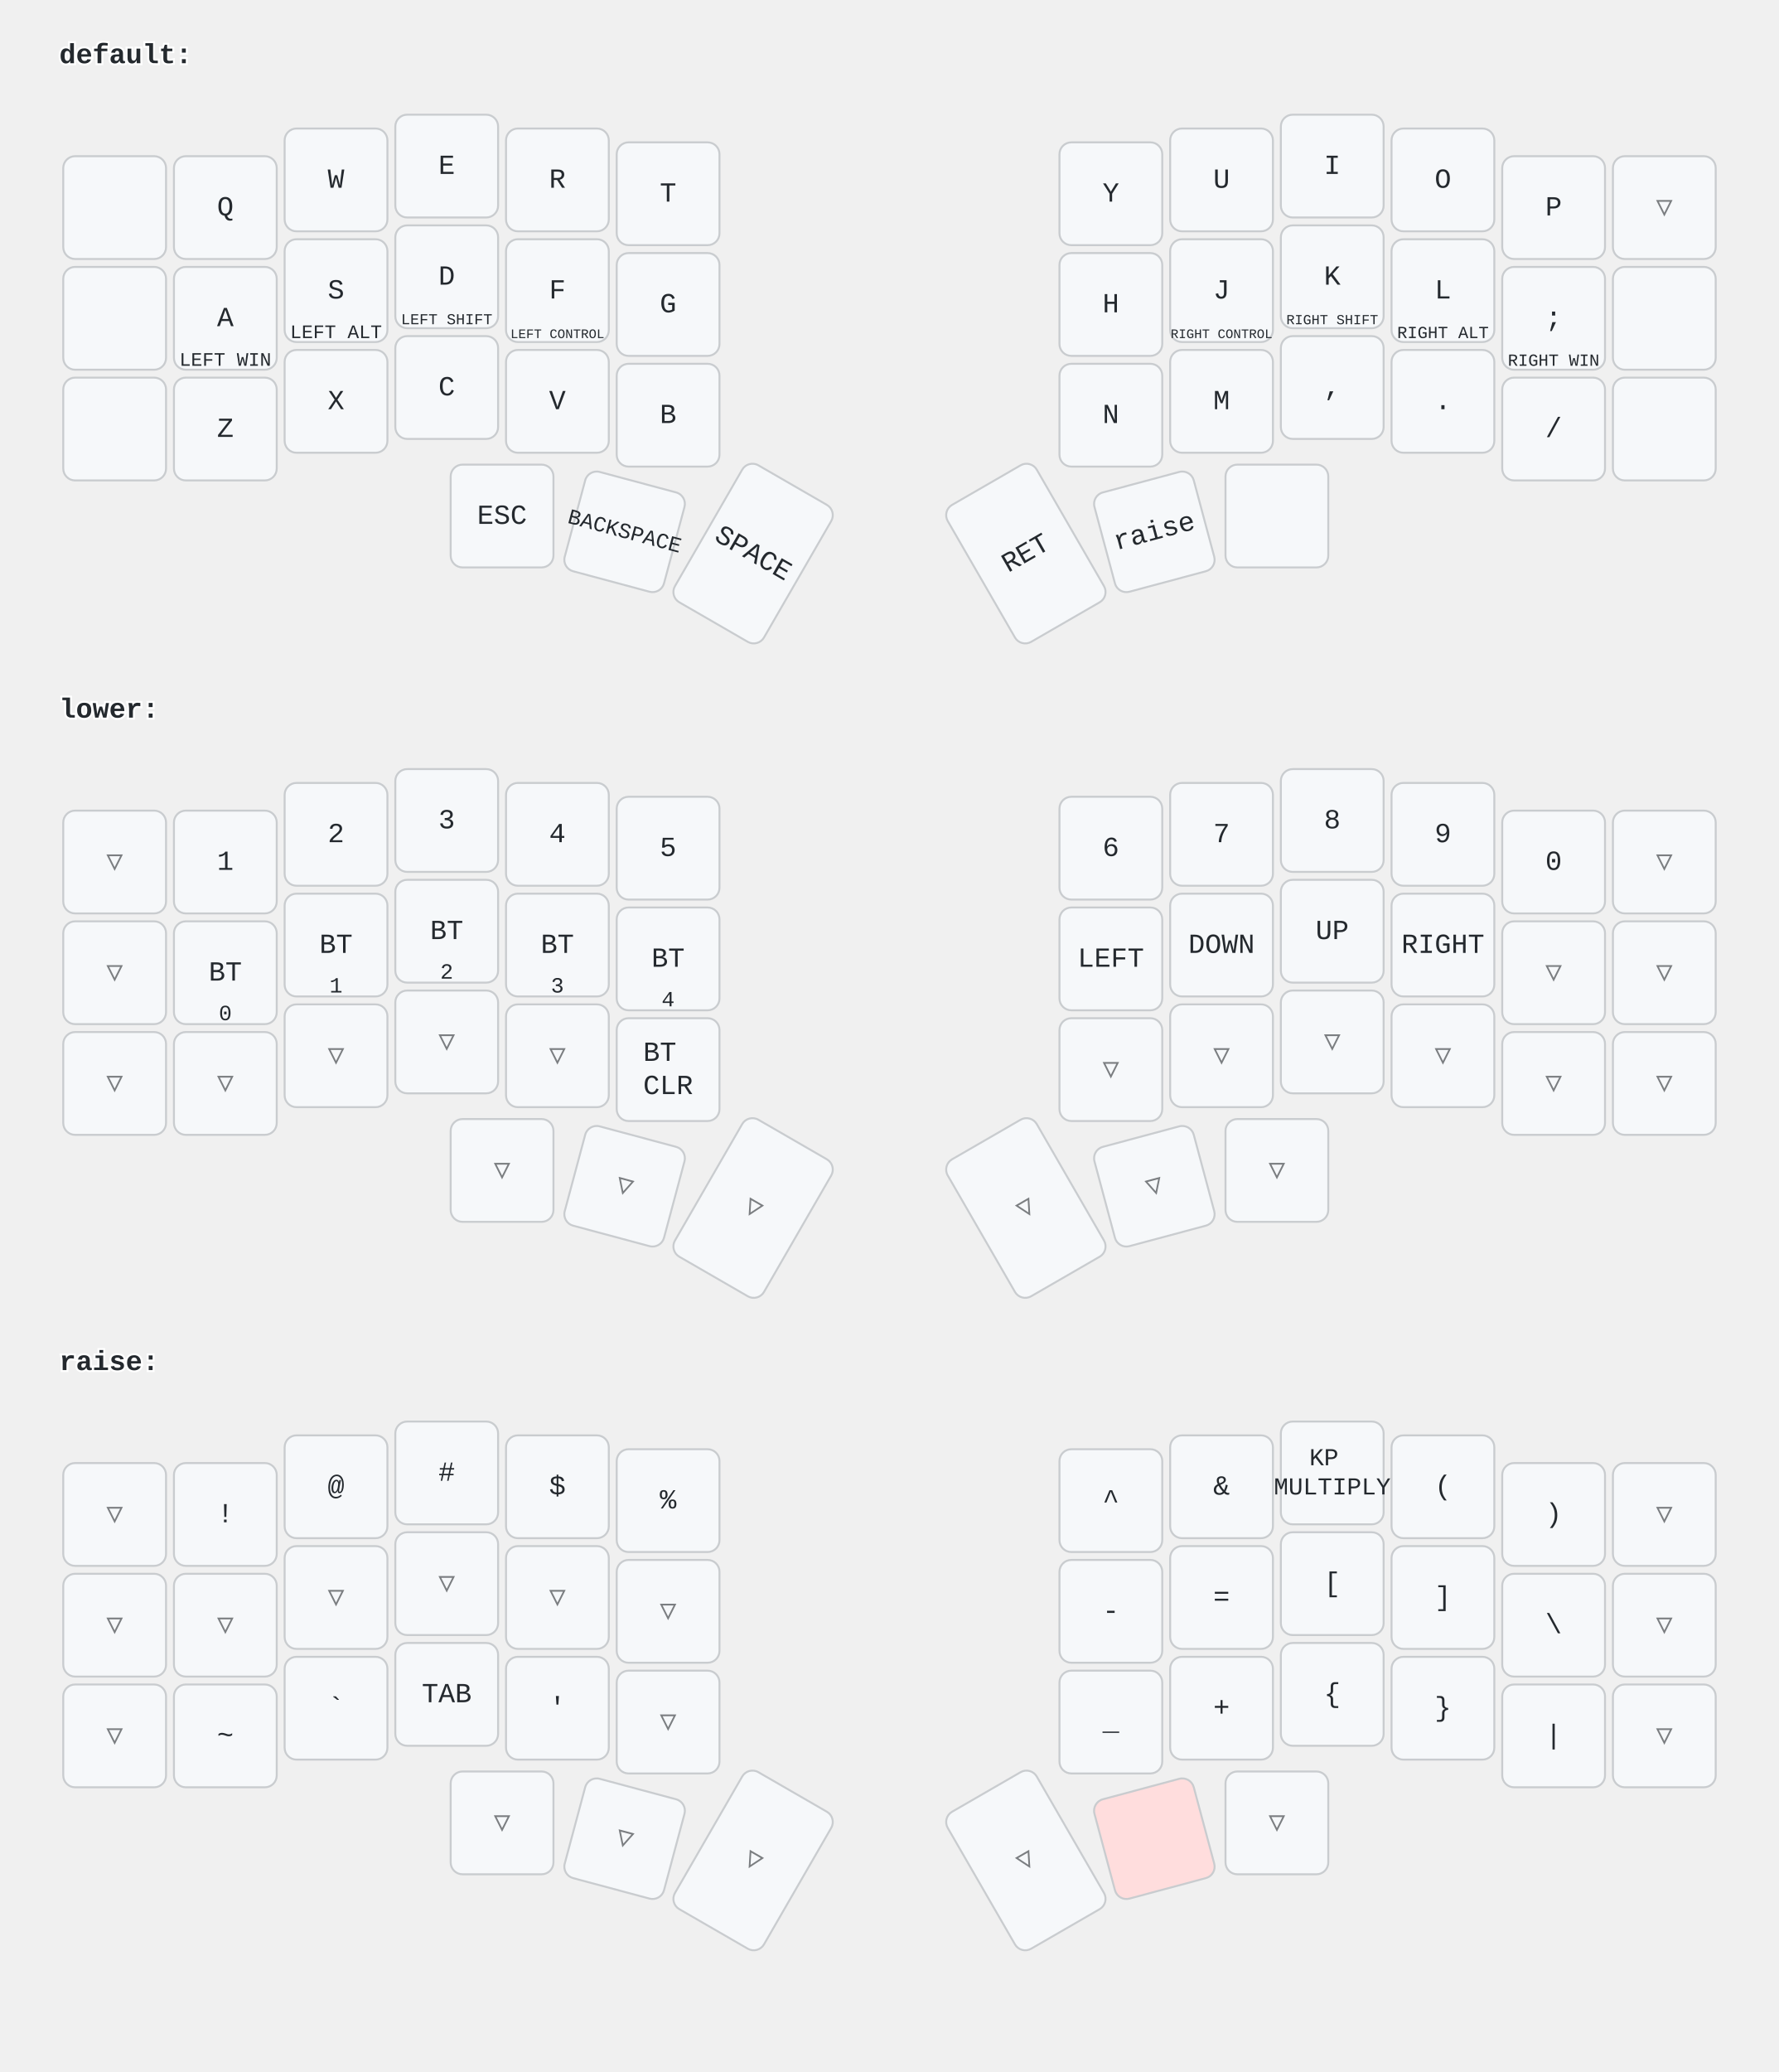
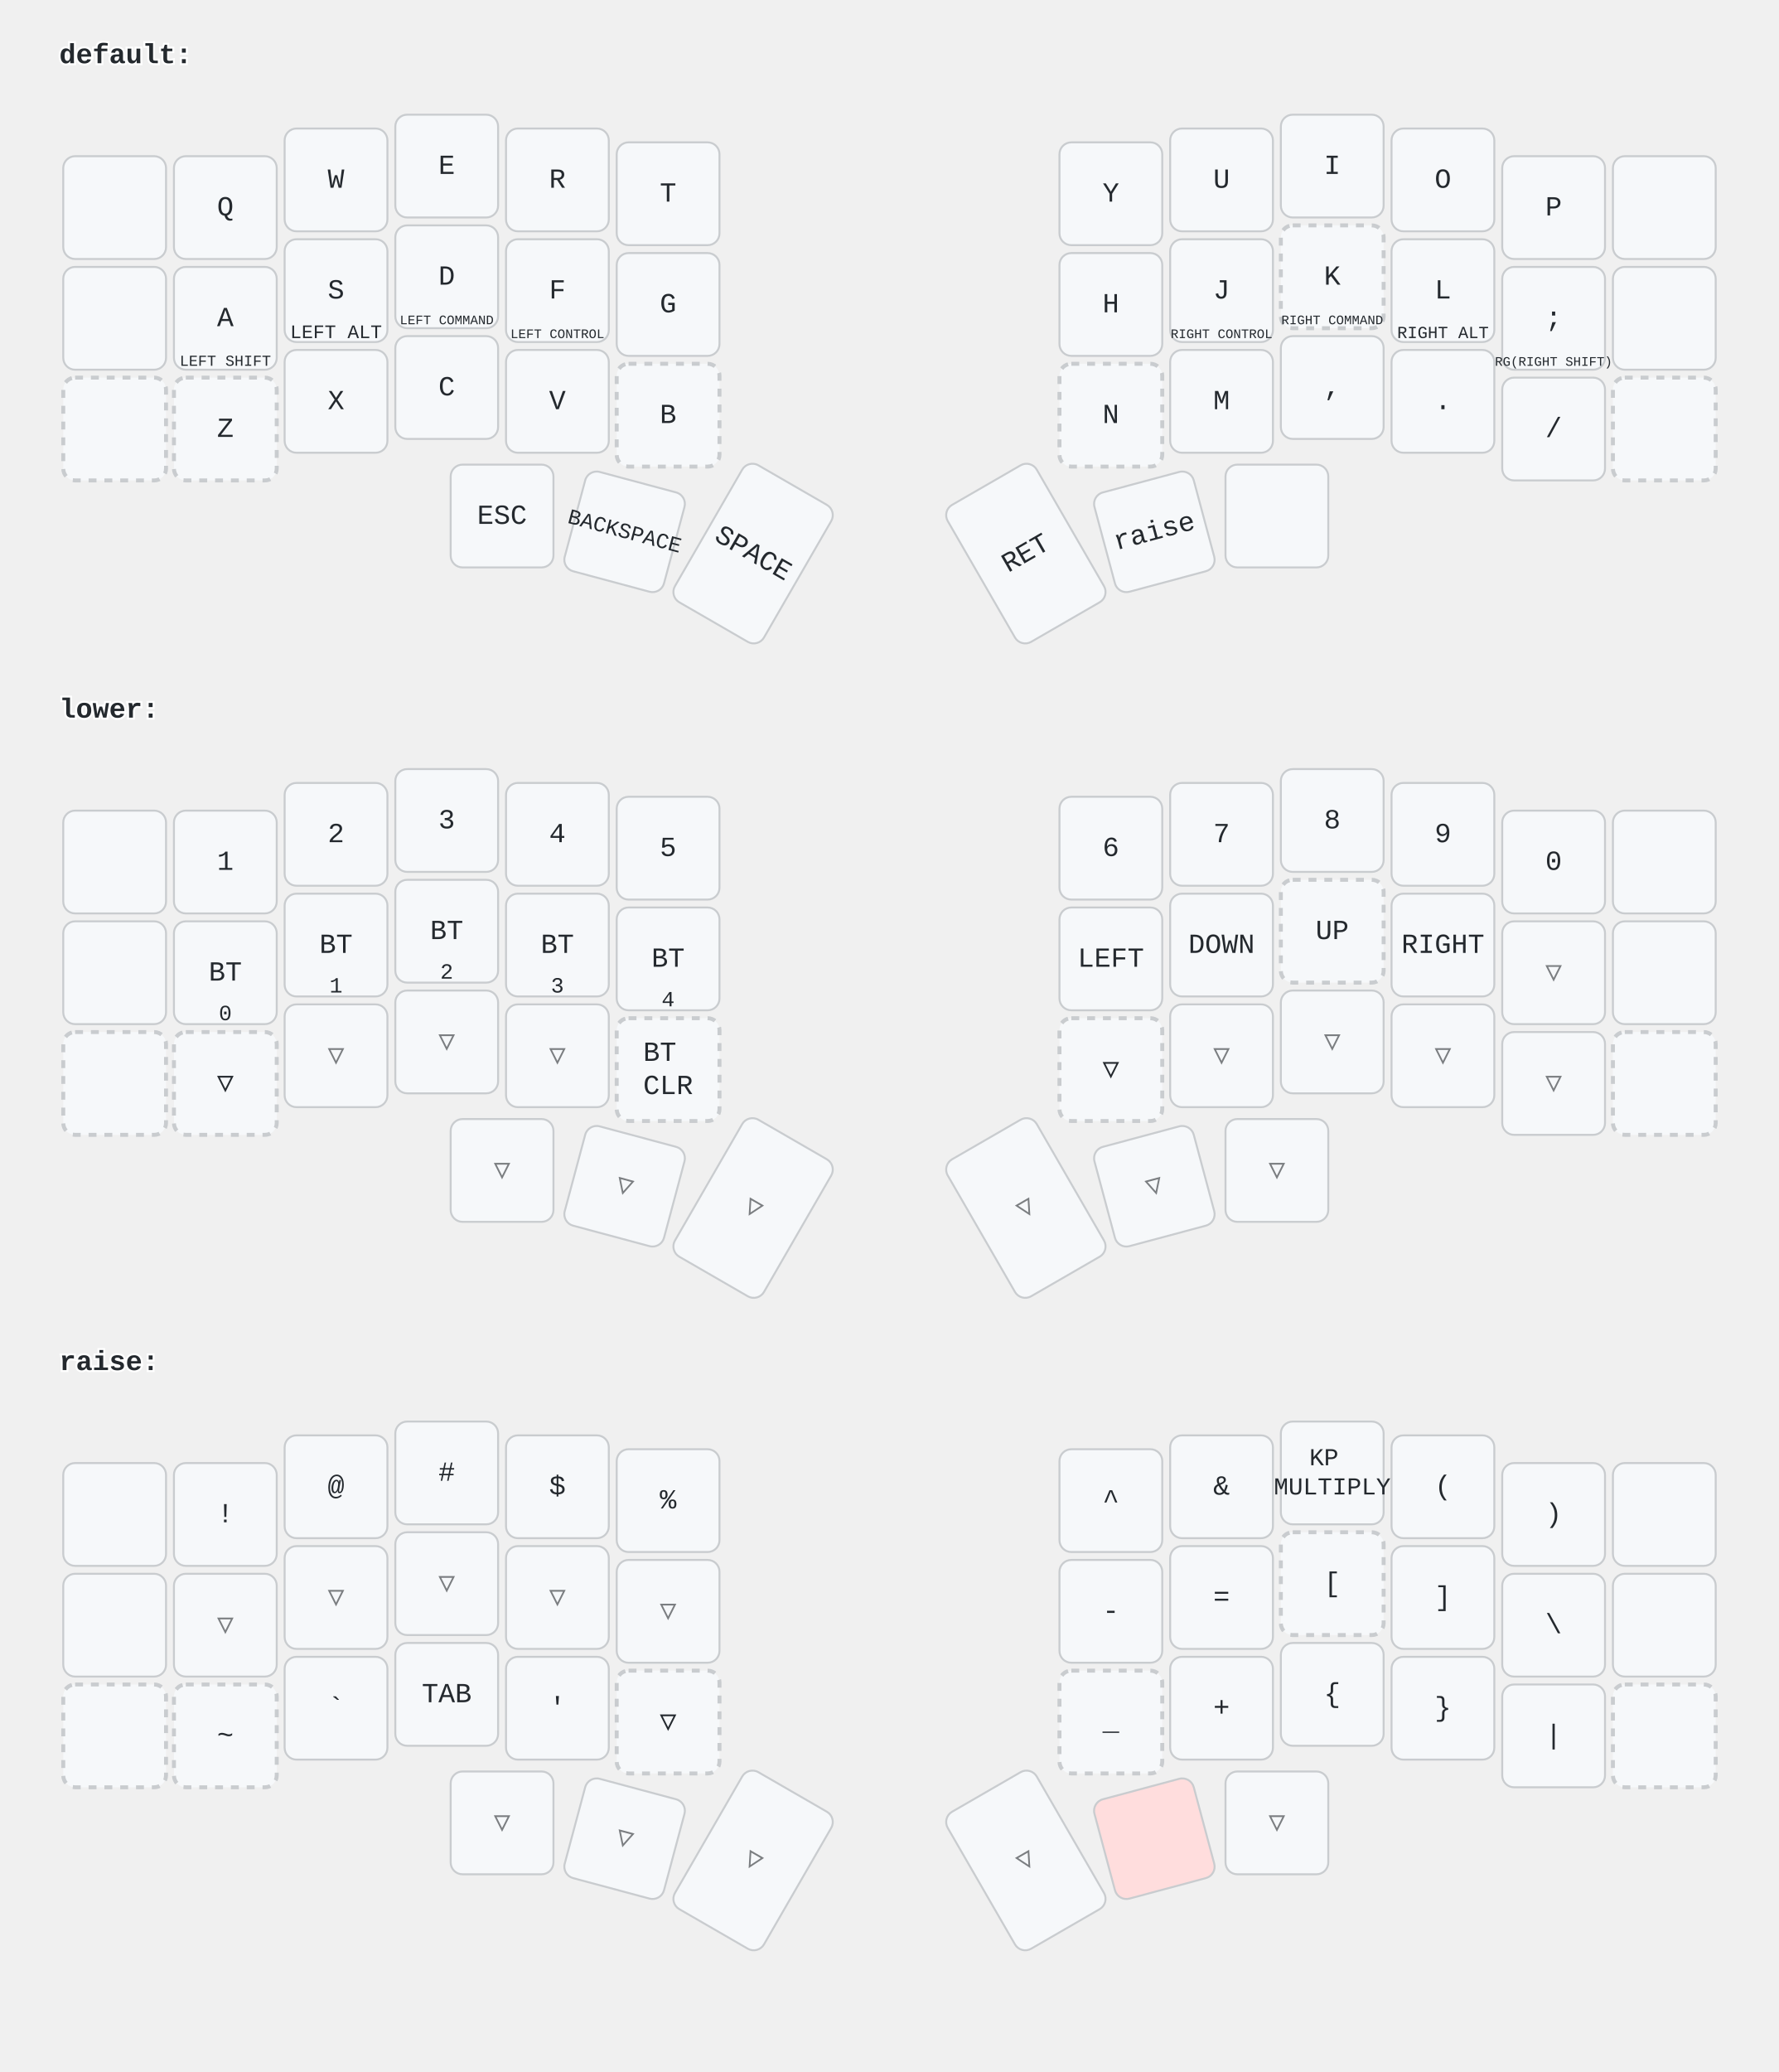
<svg xmlns="http://www.w3.org/2000/svg" width="900" height="1048" viewBox="0 0 900 1048" class="keymap">
  <style>/* inherit to force styles through use tags */
svg path {
    fill: inherit;
}

/* font and background color specifications */
svg.keymap {
    font-family: SFMono-Regular,Consolas,Liberation Mono,Menlo,monospace;
    font-size: 14px;
    font-kerning: normal;
    text-rendering: optimizeLegibility;
    fill: #24292e;
}

/* default key styling */
rect.key {
    fill: #f6f8fa;
    stroke: #c9cccf;
    stroke-width: 1;
}

/* default key side styling, only used is draw_key_sides is set */
rect.side {
    filter: brightness(90%);
}

/* color accent for combo boxes */
rect.combo, rect.combo-separate {
    fill: #cdf;
}

/* color accent for held keys */
rect.held, rect.combo.held {
    fill: #fdd;
}

/* color accent for ghost (optional) keys */
rect.ghost, rect.combo.ghost {
    stroke-dasharray: 4, 4;
    stroke-width: 2;
}

text {
    text-anchor: middle;
    dominant-baseline: middle;
}

/* styling for layer labels */
text.label {
    font-weight: bold;
    text-anchor: start;
    stroke: white;
    stroke-width: 2;
    paint-order: stroke;
}

/* styling for combo tap, and key hold/shifted label text */
text.combo, text.hold, text.shifted {
    font-size: 11px;
}

text.hold {
    text-anchor: middle;
    dominant-baseline: auto;
}

text.shifted {
    text-anchor: middle;
    dominant-baseline: hanging;
}

/* styling for hold/shifted label text in combo box */
text.combo.hold, text.combo.shifted {
    font-size: 8px;
}

/* lighter symbol for transparent keys */
text.trans {
    fill: #7b7e81;
}

/* styling for combo dendrons */
path.combo {
    stroke-width: 1;
    stroke: gray;
    fill: none;
}

/* Start Tabler Icons Cleanup */
/* cannot use height/width with glyphs */
.icon-tabler &gt; path {
    fill: inherit;
    stroke: inherit;
    stroke-width: 2;
}
/* hide tabler's default box */
.icon-tabler &gt; path[stroke="none"][fill="none"] {
    visibility: hidden;
}
/* End Tabler Icons Cleanup */
</style>
  <g transform="translate(30, 0)" class="layer-default">
    <text x="0" y="28" class="label">default:</text>
    <g transform="translate(0, 56)">
      <g transform="translate(28, 49)" class="key keypos-0">
        <rect rx="6" ry="6" x="-26" y="-26" width="52" height="52" class="key" />
      </g>
      <g transform="translate(84, 49)" class="key keypos-1">
        <rect rx="6" ry="6" x="-26" y="-26" width="52" height="52" class="key" />
        <text x="0" y="0" class="key tap">Q</text>
      </g>
      <g transform="translate(140, 35)" class="key keypos-2">
        <rect rx="6" ry="6" x="-26" y="-26" width="52" height="52" class="key" />
        <text x="0" y="0" class="key tap">W</text>
      </g>
      <g transform="translate(196, 28)" class="key keypos-3">
        <rect rx="6" ry="6" x="-26" y="-26" width="52" height="52" class="key" />
        <text x="0" y="0" class="key tap">E</text>
      </g>
      <g transform="translate(252, 35)" class="key keypos-4">
        <rect rx="6" ry="6" x="-26" y="-26" width="52" height="52" class="key" />
        <text x="0" y="0" class="key tap">R</text>
      </g>
      <g transform="translate(308, 42)" class="key keypos-5">
        <rect rx="6" ry="6" x="-26" y="-26" width="52" height="52" class="key" />
        <text x="0" y="0" class="key tap">T</text>
      </g>
      <g transform="translate(532, 42)" class="key keypos-6">
        <rect rx="6" ry="6" x="-26" y="-26" width="52" height="52" class="key" />
        <text x="0" y="0" class="key tap">Y</text>
      </g>
      <g transform="translate(588, 35)" class="key keypos-7">
        <rect rx="6" ry="6" x="-26" y="-26" width="52" height="52" class="key" />
        <text x="0" y="0" class="key tap">U</text>
      </g>
      <g transform="translate(644, 28)" class="key keypos-8">
        <rect rx="6" ry="6" x="-26" y="-26" width="52" height="52" class="key" />
        <text x="0" y="0" class="key tap">I</text>
      </g>
      <g transform="translate(700, 35)" class="key keypos-9">
        <rect rx="6" ry="6" x="-26" y="-26" width="52" height="52" class="key" />
        <text x="0" y="0" class="key tap">O</text>
      </g>
      <g transform="translate(756, 49)" class="key keypos-10">
        <rect rx="6" ry="6" x="-26" y="-26" width="52" height="52" class="key" />
        <text x="0" y="0" class="key tap">P</text>
      </g>
-       <g transform="translate(812, 49)" class="key trans keypos-11">
-         <rect rx="6" ry="6" x="-26" y="-26" width="52" height="52" class="key trans" />
-         <text x="0" y="0" class="key trans tap">▽</text>
+       <g transform="translate(812, 49)" class="key keypos-11">
+         <rect rx="6" ry="6" x="-26" y="-26" width="52" height="52" class="key" />
      </g>
      <g transform="translate(28, 105)" class="key keypos-12">
        <rect rx="6" ry="6" x="-26" y="-26" width="52" height="52" class="key" />
      </g>
      <g transform="translate(84, 105)" class="key keypos-13">
        <rect rx="6" ry="6" x="-26" y="-26" width="52" height="52" class="key" />
        <text x="0" y="0" class="key tap">A</text>
        <text x="0" y="24" class="key hold">
-           <tspan style="font-size: 88%">LEFT WIN</tspan>
+           <tspan style="font-size: 70%">LEFT SHIFT</tspan>
        </text>
      </g>
      <g transform="translate(140, 91)" class="key keypos-14">
        <rect rx="6" ry="6" x="-26" y="-26" width="52" height="52" class="key" />
        <text x="0" y="0" class="key tap">S</text>
        <text x="0" y="24" class="key hold">
          <tspan style="font-size: 88%">LEFT ALT</tspan>
        </text>
      </g>
      <g transform="translate(196, 84)" class="key keypos-15">
        <rect rx="6" ry="6" x="-26" y="-26" width="52" height="52" class="key" />
        <text x="0" y="0" class="key tap">D</text>
        <text x="0" y="24" class="key hold">
-           <tspan style="font-size: 70%">LEFT SHIFT</tspan>
+           <tspan style="font-size: 60%">LEFT COMMAND</tspan>
        </text>
      </g>
      <g transform="translate(252, 91)" class="key keypos-16">
        <rect rx="6" ry="6" x="-26" y="-26" width="52" height="52" class="key" />
        <text x="0" y="0" class="key tap">F</text>
        <text x="0" y="24" class="key hold">
          <tspan style="font-size: 60%">LEFT CONTROL</tspan>
        </text>
      </g>
      <g transform="translate(308, 98)" class="key keypos-17">
        <rect rx="6" ry="6" x="-26" y="-26" width="52" height="52" class="key" />
        <text x="0" y="0" class="key tap">G</text>
      </g>
      <g transform="translate(532, 98)" class="key keypos-18">
        <rect rx="6" ry="6" x="-26" y="-26" width="52" height="52" class="key" />
        <text x="0" y="0" class="key tap">H</text>
      </g>
      <g transform="translate(588, 91)" class="key keypos-19">
        <rect rx="6" ry="6" x="-26" y="-26" width="52" height="52" class="key" />
        <text x="0" y="0" class="key tap">J</text>
        <text x="0" y="24" class="key hold">
          <tspan style="font-size: 60%">RIGHT CONTROL</tspan>
        </text>
      </g>
-       <g transform="translate(644, 84)" class="key keypos-20">
-         <rect rx="6" ry="6" x="-26" y="-26" width="52" height="52" class="key" />
-         <text x="0" y="0" class="key tap">K</text>
-         <text x="0" y="24" class="key hold">
-           <tspan style="font-size: 64%">RIGHT SHIFT</tspan>
+       <g transform="translate(644, 84)" class="key ghost keypos-20">
+         <rect rx="6" ry="6" x="-26" y="-26" width="52" height="52" class="key ghost" />
+         <text x="0" y="0" class="key ghost tap">K</text>
+         <text x="0" y="24" class="key ghost hold">
+           <tspan style="font-size: 60%">RIGHT COMMAND</tspan>
        </text>
      </g>
      <g transform="translate(700, 91)" class="key keypos-21">
        <rect rx="6" ry="6" x="-26" y="-26" width="52" height="52" class="key" />
        <text x="0" y="0" class="key tap">L</text>
        <text x="0" y="24" class="key hold">
          <tspan style="font-size: 78%">RIGHT ALT</tspan>
        </text>
      </g>
      <g transform="translate(756, 105)" class="key keypos-22">
        <rect rx="6" ry="6" x="-26" y="-26" width="52" height="52" class="key" />
        <text x="0" y="0" class="key tap">;</text>
        <text x="0" y="24" class="key hold">
-           <tspan style="font-size: 78%">RIGHT WIN</tspan>
+           <tspan style="font-size: 60%">RG(RIGHT SHIFT)</tspan>
        </text>
      </g>
      <g transform="translate(812, 105)" class="key keypos-23">
        <rect rx="6" ry="6" x="-26" y="-26" width="52" height="52" class="key" />
      </g>
-       <g transform="translate(28, 161)" class="key keypos-24">
-         <rect rx="6" ry="6" x="-26" y="-26" width="52" height="52" class="key" />
-       </g>
-       <g transform="translate(84, 161)" class="key keypos-25">
-         <rect rx="6" ry="6" x="-26" y="-26" width="52" height="52" class="key" />
-         <text x="0" y="0" class="key tap">Z</text>
+       <g transform="translate(28, 161)" class="key ghost keypos-24">
+         <rect rx="6" ry="6" x="-26" y="-26" width="52" height="52" class="key ghost" />
+       </g>
+       <g transform="translate(84, 161)" class="key ghost keypos-25">
+         <rect rx="6" ry="6" x="-26" y="-26" width="52" height="52" class="key ghost" />
+         <text x="0" y="0" class="key ghost tap">Z</text>
      </g>
      <g transform="translate(140, 147)" class="key keypos-26">
        <rect rx="6" ry="6" x="-26" y="-26" width="52" height="52" class="key" />
        <text x="0" y="0" class="key tap">X</text>
      </g>
      <g transform="translate(196, 140)" class="key keypos-27">
        <rect rx="6" ry="6" x="-26" y="-26" width="52" height="52" class="key" />
        <text x="0" y="0" class="key tap">C</text>
      </g>
      <g transform="translate(252, 147)" class="key keypos-28">
        <rect rx="6" ry="6" x="-26" y="-26" width="52" height="52" class="key" />
        <text x="0" y="0" class="key tap">V</text>
      </g>
-       <g transform="translate(308, 154)" class="key keypos-29">
-         <rect rx="6" ry="6" x="-26" y="-26" width="52" height="52" class="key" />
-         <text x="0" y="0" class="key tap">B</text>
-       </g>
-       <g transform="translate(532, 154)" class="key keypos-30">
-         <rect rx="6" ry="6" x="-26" y="-26" width="52" height="52" class="key" />
-         <text x="0" y="0" class="key tap">N</text>
+       <g transform="translate(308, 154)" class="key ghost keypos-29">
+         <rect rx="6" ry="6" x="-26" y="-26" width="52" height="52" class="key ghost" />
+         <text x="0" y="0" class="key ghost tap">B</text>
+       </g>
+       <g transform="translate(532, 154)" class="key ghost keypos-30">
+         <rect rx="6" ry="6" x="-26" y="-26" width="52" height="52" class="key ghost" />
+         <text x="0" y="0" class="key ghost tap">N</text>
      </g>
      <g transform="translate(588, 147)" class="key keypos-31">
        <rect rx="6" ry="6" x="-26" y="-26" width="52" height="52" class="key" />
        <text x="0" y="0" class="key tap">M</text>
      </g>
      <g transform="translate(644, 140)" class="key keypos-32">
        <rect rx="6" ry="6" x="-26" y="-26" width="52" height="52" class="key" />
        <text x="0" y="0" class="key tap">,</text>
      </g>
      <g transform="translate(700, 147)" class="key keypos-33">
        <rect rx="6" ry="6" x="-26" y="-26" width="52" height="52" class="key" />
        <text x="0" y="0" class="key tap">.</text>
      </g>
      <g transform="translate(756, 161)" class="key keypos-34">
        <rect rx="6" ry="6" x="-26" y="-26" width="52" height="52" class="key" />
        <text x="0" y="0" class="key tap">/</text>
      </g>
-       <g transform="translate(812, 161)" class="key keypos-35">
-         <rect rx="6" ry="6" x="-26" y="-26" width="52" height="52" class="key" />
+       <g transform="translate(812, 161)" class="key ghost keypos-35">
+         <rect rx="6" ry="6" x="-26" y="-26" width="52" height="52" class="key ghost" />
      </g>
      <g transform="translate(224, 205)" class="key keypos-36">
        <rect rx="6" ry="6" x="-26" y="-26" width="52" height="52" class="key" />
        <text x="0" y="0" class="key tap">ESC</text>
      </g>
      <g transform="translate(286, 213) rotate(15.0)" class="key keypos-37">
        <rect rx="6" ry="6" x="-26" y="-26" width="52" height="52" class="key" />
        <text x="0" y="0" class="key tap">
          <tspan style="font-size: 78%">BACKSPACE</tspan>
        </text>
      </g>
      <g transform="translate(351, 224) rotate(30.0)" class="key keypos-38">
        <rect rx="6" ry="6" x="-26" y="-40" width="52" height="80" class="key" />
        <text x="0" y="0" class="key tap">SPACE</text>
      </g>
      <g transform="translate(489, 224) rotate(-30.0)" class="key keypos-39">
        <rect rx="6" ry="6" x="-26" y="-40" width="52" height="80" class="key" />
        <text x="0" y="0" class="key tap">RET</text>
      </g>
      <g transform="translate(554, 213) rotate(-15.0)" class="key keypos-40">
        <rect rx="6" ry="6" x="-26" y="-26" width="52" height="52" class="key" />
        <text x="0" y="0" class="key tap">raise</text>
      </g>
      <g transform="translate(616, 205)" class="key keypos-41">
        <rect rx="6" ry="6" x="-26" y="-26" width="52" height="52" class="key" />
      </g>
    </g>
  </g>
  <g transform="translate(30, 331)" class="layer-lower">
    <text x="0" y="28" class="label">lower:</text>
    <g transform="translate(0, 56)">
-       <g transform="translate(28, 49)" class="key trans keypos-0">
-         <rect rx="6" ry="6" x="-26" y="-26" width="52" height="52" class="key trans" />
-         <text x="0" y="0" class="key trans tap">▽</text>
+       <g transform="translate(28, 49)" class="key keypos-0">
+         <rect rx="6" ry="6" x="-26" y="-26" width="52" height="52" class="key" />
      </g>
      <g transform="translate(84, 49)" class="key keypos-1">
        <rect rx="6" ry="6" x="-26" y="-26" width="52" height="52" class="key" />
        <text x="0" y="0" class="key tap">1</text>
      </g>
      <g transform="translate(140, 35)" class="key keypos-2">
        <rect rx="6" ry="6" x="-26" y="-26" width="52" height="52" class="key" />
        <text x="0" y="0" class="key tap">2</text>
      </g>
      <g transform="translate(196, 28)" class="key keypos-3">
        <rect rx="6" ry="6" x="-26" y="-26" width="52" height="52" class="key" />
        <text x="0" y="0" class="key tap">3</text>
      </g>
      <g transform="translate(252, 35)" class="key keypos-4">
        <rect rx="6" ry="6" x="-26" y="-26" width="52" height="52" class="key" />
        <text x="0" y="0" class="key tap">4</text>
      </g>
      <g transform="translate(308, 42)" class="key keypos-5">
        <rect rx="6" ry="6" x="-26" y="-26" width="52" height="52" class="key" />
        <text x="0" y="0" class="key tap">5</text>
      </g>
      <g transform="translate(532, 42)" class="key keypos-6">
        <rect rx="6" ry="6" x="-26" y="-26" width="52" height="52" class="key" />
        <text x="0" y="0" class="key tap">6</text>
      </g>
      <g transform="translate(588, 35)" class="key keypos-7">
        <rect rx="6" ry="6" x="-26" y="-26" width="52" height="52" class="key" />
        <text x="0" y="0" class="key tap">7</text>
      </g>
      <g transform="translate(644, 28)" class="key keypos-8">
        <rect rx="6" ry="6" x="-26" y="-26" width="52" height="52" class="key" />
        <text x="0" y="0" class="key tap">8</text>
      </g>
      <g transform="translate(700, 35)" class="key keypos-9">
        <rect rx="6" ry="6" x="-26" y="-26" width="52" height="52" class="key" />
        <text x="0" y="0" class="key tap">9</text>
      </g>
      <g transform="translate(756, 49)" class="key keypos-10">
        <rect rx="6" ry="6" x="-26" y="-26" width="52" height="52" class="key" />
        <text x="0" y="0" class="key tap">0</text>
      </g>
-       <g transform="translate(812, 49)" class="key trans keypos-11">
-         <rect rx="6" ry="6" x="-26" y="-26" width="52" height="52" class="key trans" />
-         <text x="0" y="0" class="key trans tap">▽</text>
-       </g>
-       <g transform="translate(28, 105)" class="key trans keypos-12">
-         <rect rx="6" ry="6" x="-26" y="-26" width="52" height="52" class="key trans" />
-         <text x="0" y="0" class="key trans tap">▽</text>
+       <g transform="translate(812, 49)" class="key keypos-11">
+         <rect rx="6" ry="6" x="-26" y="-26" width="52" height="52" class="key" />
+       </g>
+       <g transform="translate(28, 105)" class="key keypos-12">
+         <rect rx="6" ry="6" x="-26" y="-26" width="52" height="52" class="key" />
      </g>
      <g transform="translate(84, 105)" class="key keypos-13">
        <rect rx="6" ry="6" x="-26" y="-26" width="52" height="52" class="key" />
        <text x="0" y="0" class="key tap">BT</text>
        <text x="0" y="24" class="key hold">0</text>
      </g>
      <g transform="translate(140, 91)" class="key keypos-14">
        <rect rx="6" ry="6" x="-26" y="-26" width="52" height="52" class="key" />
        <text x="0" y="0" class="key tap">BT</text>
        <text x="0" y="24" class="key hold">1</text>
      </g>
      <g transform="translate(196, 84)" class="key keypos-15">
        <rect rx="6" ry="6" x="-26" y="-26" width="52" height="52" class="key" />
        <text x="0" y="0" class="key tap">BT</text>
        <text x="0" y="24" class="key hold">2</text>
      </g>
      <g transform="translate(252, 91)" class="key keypos-16">
        <rect rx="6" ry="6" x="-26" y="-26" width="52" height="52" class="key" />
        <text x="0" y="0" class="key tap">BT</text>
        <text x="0" y="24" class="key hold">3</text>
      </g>
      <g transform="translate(308, 98)" class="key keypos-17">
        <rect rx="6" ry="6" x="-26" y="-26" width="52" height="52" class="key" />
        <text x="0" y="0" class="key tap">BT</text>
        <text x="0" y="24" class="key hold">4</text>
      </g>
      <g transform="translate(532, 98)" class="key keypos-18">
        <rect rx="6" ry="6" x="-26" y="-26" width="52" height="52" class="key" />
        <text x="0" y="0" class="key tap">LEFT</text>
      </g>
      <g transform="translate(588, 91)" class="key keypos-19">
        <rect rx="6" ry="6" x="-26" y="-26" width="52" height="52" class="key" />
        <text x="0" y="0" class="key tap">DOWN</text>
      </g>
-       <g transform="translate(644, 84)" class="key keypos-20">
-         <rect rx="6" ry="6" x="-26" y="-26" width="52" height="52" class="key" />
-         <text x="0" y="0" class="key tap">UP</text>
+       <g transform="translate(644, 84)" class="key ghost keypos-20">
+         <rect rx="6" ry="6" x="-26" y="-26" width="52" height="52" class="key ghost" />
+         <text x="0" y="0" class="key ghost tap">UP</text>
      </g>
      <g transform="translate(700, 91)" class="key keypos-21">
        <rect rx="6" ry="6" x="-26" y="-26" width="52" height="52" class="key" />
        <text x="0" y="0" class="key tap">RIGHT</text>
      </g>
      <g transform="translate(756, 105)" class="key trans keypos-22">
        <rect rx="6" ry="6" x="-26" y="-26" width="52" height="52" class="key trans" />
        <text x="0" y="0" class="key trans tap">▽</text>
      </g>
-       <g transform="translate(812, 105)" class="key trans keypos-23">
-         <rect rx="6" ry="6" x="-26" y="-26" width="52" height="52" class="key trans" />
-         <text x="0" y="0" class="key trans tap">▽</text>
-       </g>
-       <g transform="translate(28, 161)" class="key trans keypos-24">
-         <rect rx="6" ry="6" x="-26" y="-26" width="52" height="52" class="key trans" />
-         <text x="0" y="0" class="key trans tap">▽</text>
-       </g>
-       <g transform="translate(84, 161)" class="key trans keypos-25">
-         <rect rx="6" ry="6" x="-26" y="-26" width="52" height="52" class="key trans" />
-         <text x="0" y="0" class="key trans tap">▽</text>
+       <g transform="translate(812, 105)" class="key keypos-23">
+         <rect rx="6" ry="6" x="-26" y="-26" width="52" height="52" class="key" />
+       </g>
+       <g transform="translate(28, 161)" class="key ghost keypos-24">
+         <rect rx="6" ry="6" x="-26" y="-26" width="52" height="52" class="key ghost" />
+       </g>
+       <g transform="translate(84, 161)" class="key ghost keypos-25">
+         <rect rx="6" ry="6" x="-26" y="-26" width="52" height="52" class="key ghost" />
+         <text x="0" y="0" class="key ghost tap">▽</text>
      </g>
      <g transform="translate(140, 147)" class="key trans keypos-26">
        <rect rx="6" ry="6" x="-26" y="-26" width="52" height="52" class="key trans" />
        <text x="0" y="0" class="key trans tap">▽</text>
      </g>
      <g transform="translate(196, 140)" class="key trans keypos-27">
        <rect rx="6" ry="6" x="-26" y="-26" width="52" height="52" class="key trans" />
        <text x="0" y="0" class="key trans tap">▽</text>
      </g>
      <g transform="translate(252, 147)" class="key trans keypos-28">
        <rect rx="6" ry="6" x="-26" y="-26" width="52" height="52" class="key trans" />
        <text x="0" y="0" class="key trans tap">▽</text>
      </g>
-       <g transform="translate(308, 154)" class="key keypos-29">
-         <rect rx="6" ry="6" x="-26" y="-26" width="52" height="52" class="key" />
-         <text x="0" y="0" class="key tap">
+       <g transform="translate(308, 154)" class="key ghost keypos-29">
+         <rect rx="6" ry="6" x="-26" y="-26" width="52" height="52" class="key ghost" />
+         <text x="0" y="0" class="key ghost tap">
          <tspan x="0" dy="-0.6em">BT</tspan>
          <tspan x="0" dy="1.2em">CLR</tspan>
        </text>
      </g>
-       <g transform="translate(532, 154)" class="key trans keypos-30">
-         <rect rx="6" ry="6" x="-26" y="-26" width="52" height="52" class="key trans" />
-         <text x="0" y="0" class="key trans tap">▽</text>
+       <g transform="translate(532, 154)" class="key ghost keypos-30">
+         <rect rx="6" ry="6" x="-26" y="-26" width="52" height="52" class="key ghost" />
+         <text x="0" y="0" class="key ghost tap">▽</text>
      </g>
      <g transform="translate(588, 147)" class="key trans keypos-31">
        <rect rx="6" ry="6" x="-26" y="-26" width="52" height="52" class="key trans" />
        <text x="0" y="0" class="key trans tap">▽</text>
      </g>
      <g transform="translate(644, 140)" class="key trans keypos-32">
        <rect rx="6" ry="6" x="-26" y="-26" width="52" height="52" class="key trans" />
        <text x="0" y="0" class="key trans tap">▽</text>
      </g>
      <g transform="translate(700, 147)" class="key trans keypos-33">
        <rect rx="6" ry="6" x="-26" y="-26" width="52" height="52" class="key trans" />
        <text x="0" y="0" class="key trans tap">▽</text>
      </g>
      <g transform="translate(756, 161)" class="key trans keypos-34">
        <rect rx="6" ry="6" x="-26" y="-26" width="52" height="52" class="key trans" />
        <text x="0" y="0" class="key trans tap">▽</text>
      </g>
-       <g transform="translate(812, 161)" class="key trans keypos-35">
-         <rect rx="6" ry="6" x="-26" y="-26" width="52" height="52" class="key trans" />
-         <text x="0" y="0" class="key trans tap">▽</text>
+       <g transform="translate(812, 161)" class="key ghost keypos-35">
+         <rect rx="6" ry="6" x="-26" y="-26" width="52" height="52" class="key ghost" />
      </g>
      <g transform="translate(224, 205)" class="key trans keypos-36">
        <rect rx="6" ry="6" x="-26" y="-26" width="52" height="52" class="key trans" />
        <text x="0" y="0" class="key trans tap">▽</text>
      </g>
      <g transform="translate(286, 213) rotate(15.0)" class="key trans keypos-37">
        <rect rx="6" ry="6" x="-26" y="-26" width="52" height="52" class="key trans" />
        <text x="0" y="0" class="key trans tap">▽</text>
      </g>
      <g transform="translate(351, 224) rotate(30.0)" class="key trans keypos-38">
        <rect rx="6" ry="6" x="-26" y="-40" width="52" height="80" class="key trans" />
        <text x="0" y="0" class="key trans tap">▽</text>
      </g>
      <g transform="translate(489, 224) rotate(-30.0)" class="key trans keypos-39">
        <rect rx="6" ry="6" x="-26" y="-40" width="52" height="80" class="key trans" />
        <text x="0" y="0" class="key trans tap">▽</text>
      </g>
      <g transform="translate(554, 213) rotate(-15.0)" class="key trans keypos-40">
        <rect rx="6" ry="6" x="-26" y="-26" width="52" height="52" class="key trans" />
        <text x="0" y="0" class="key trans tap">▽</text>
      </g>
      <g transform="translate(616, 205)" class="key trans keypos-41">
        <rect rx="6" ry="6" x="-26" y="-26" width="52" height="52" class="key trans" />
        <text x="0" y="0" class="key trans tap">▽</text>
      </g>
    </g>
  </g>
  <g transform="translate(30, 661)" class="layer-raise">
    <text x="0" y="28" class="label">raise:</text>
    <g transform="translate(0, 56)">
-       <g transform="translate(28, 49)" class="key trans keypos-0">
-         <rect rx="6" ry="6" x="-26" y="-26" width="52" height="52" class="key trans" />
-         <text x="0" y="0" class="key trans tap">▽</text>
+       <g transform="translate(28, 49)" class="key keypos-0">
+         <rect rx="6" ry="6" x="-26" y="-26" width="52" height="52" class="key" />
      </g>
      <g transform="translate(84, 49)" class="key keypos-1">
        <rect rx="6" ry="6" x="-26" y="-26" width="52" height="52" class="key" />
        <text x="0" y="0" class="key tap">!</text>
      </g>
      <g transform="translate(140, 35)" class="key keypos-2">
        <rect rx="6" ry="6" x="-26" y="-26" width="52" height="52" class="key" />
        <text x="0" y="0" class="key tap">@</text>
      </g>
      <g transform="translate(196, 28)" class="key keypos-3">
        <rect rx="6" ry="6" x="-26" y="-26" width="52" height="52" class="key" />
        <text x="0" y="0" class="key tap">#</text>
      </g>
      <g transform="translate(252, 35)" class="key keypos-4">
        <rect rx="6" ry="6" x="-26" y="-26" width="52" height="52" class="key" />
        <text x="0" y="0" class="key tap">$</text>
      </g>
      <g transform="translate(308, 42)" class="key keypos-5">
        <rect rx="6" ry="6" x="-26" y="-26" width="52" height="52" class="key" />
        <text x="0" y="0" class="key tap">%</text>
      </g>
      <g transform="translate(532, 42)" class="key keypos-6">
        <rect rx="6" ry="6" x="-26" y="-26" width="52" height="52" class="key" />
        <text x="0" y="0" class="key tap">^</text>
      </g>
      <g transform="translate(588, 35)" class="key keypos-7">
        <rect rx="6" ry="6" x="-26" y="-26" width="52" height="52" class="key" />
        <text x="0" y="0" class="key tap">&amp;</text>
      </g>
      <g transform="translate(644, 28)" class="key keypos-8">
        <rect rx="6" ry="6" x="-26" y="-26" width="52" height="52" class="key" />
        <text x="0" y="0" class="key tap">
          <tspan x="0" dy="-0.6em" style="font-size: 88%">KP</tspan>
          <tspan x="0" dy="1.2em" style="font-size: 88%">MULTIPLY</tspan>
        </text>
      </g>
      <g transform="translate(700, 35)" class="key keypos-9">
        <rect rx="6" ry="6" x="-26" y="-26" width="52" height="52" class="key" />
        <text x="0" y="0" class="key tap">(</text>
      </g>
      <g transform="translate(756, 49)" class="key keypos-10">
        <rect rx="6" ry="6" x="-26" y="-26" width="52" height="52" class="key" />
        <text x="0" y="0" class="key tap">)</text>
      </g>
-       <g transform="translate(812, 49)" class="key trans keypos-11">
-         <rect rx="6" ry="6" x="-26" y="-26" width="52" height="52" class="key trans" />
-         <text x="0" y="0" class="key trans tap">▽</text>
-       </g>
-       <g transform="translate(28, 105)" class="key trans keypos-12">
-         <rect rx="6" ry="6" x="-26" y="-26" width="52" height="52" class="key trans" />
-         <text x="0" y="0" class="key trans tap">▽</text>
+       <g transform="translate(812, 49)" class="key keypos-11">
+         <rect rx="6" ry="6" x="-26" y="-26" width="52" height="52" class="key" />
+       </g>
+       <g transform="translate(28, 105)" class="key keypos-12">
+         <rect rx="6" ry="6" x="-26" y="-26" width="52" height="52" class="key" />
      </g>
      <g transform="translate(84, 105)" class="key trans keypos-13">
        <rect rx="6" ry="6" x="-26" y="-26" width="52" height="52" class="key trans" />
        <text x="0" y="0" class="key trans tap">▽</text>
      </g>
      <g transform="translate(140, 91)" class="key trans keypos-14">
        <rect rx="6" ry="6" x="-26" y="-26" width="52" height="52" class="key trans" />
        <text x="0" y="0" class="key trans tap">▽</text>
      </g>
      <g transform="translate(196, 84)" class="key trans keypos-15">
        <rect rx="6" ry="6" x="-26" y="-26" width="52" height="52" class="key trans" />
        <text x="0" y="0" class="key trans tap">▽</text>
      </g>
      <g transform="translate(252, 91)" class="key trans keypos-16">
        <rect rx="6" ry="6" x="-26" y="-26" width="52" height="52" class="key trans" />
        <text x="0" y="0" class="key trans tap">▽</text>
      </g>
      <g transform="translate(308, 98)" class="key trans keypos-17">
        <rect rx="6" ry="6" x="-26" y="-26" width="52" height="52" class="key trans" />
        <text x="0" y="0" class="key trans tap">▽</text>
      </g>
      <g transform="translate(532, 98)" class="key keypos-18">
        <rect rx="6" ry="6" x="-26" y="-26" width="52" height="52" class="key" />
        <text x="0" y="0" class="key tap">-</text>
      </g>
      <g transform="translate(588, 91)" class="key keypos-19">
        <rect rx="6" ry="6" x="-26" y="-26" width="52" height="52" class="key" />
        <text x="0" y="0" class="key tap">=</text>
      </g>
-       <g transform="translate(644, 84)" class="key keypos-20">
-         <rect rx="6" ry="6" x="-26" y="-26" width="52" height="52" class="key" />
-         <text x="0" y="0" class="key tap">[</text>
+       <g transform="translate(644, 84)" class="key ghost keypos-20">
+         <rect rx="6" ry="6" x="-26" y="-26" width="52" height="52" class="key ghost" />
+         <text x="0" y="0" class="key ghost tap">[</text>
      </g>
      <g transform="translate(700, 91)" class="key keypos-21">
        <rect rx="6" ry="6" x="-26" y="-26" width="52" height="52" class="key" />
        <text x="0" y="0" class="key tap">]</text>
      </g>
      <g transform="translate(756, 105)" class="key keypos-22">
        <rect rx="6" ry="6" x="-26" y="-26" width="52" height="52" class="key" />
        <text x="0" y="0" class="key tap">\</text>
      </g>
-       <g transform="translate(812, 105)" class="key trans keypos-23">
-         <rect rx="6" ry="6" x="-26" y="-26" width="52" height="52" class="key trans" />
-         <text x="0" y="0" class="key trans tap">▽</text>
-       </g>
-       <g transform="translate(28, 161)" class="key trans keypos-24">
-         <rect rx="6" ry="6" x="-26" y="-26" width="52" height="52" class="key trans" />
-         <text x="0" y="0" class="key trans tap">▽</text>
-       </g>
-       <g transform="translate(84, 161)" class="key keypos-25">
-         <rect rx="6" ry="6" x="-26" y="-26" width="52" height="52" class="key" />
-         <text x="0" y="0" class="key tap">~</text>
+       <g transform="translate(812, 105)" class="key keypos-23">
+         <rect rx="6" ry="6" x="-26" y="-26" width="52" height="52" class="key" />
+       </g>
+       <g transform="translate(28, 161)" class="key ghost keypos-24">
+         <rect rx="6" ry="6" x="-26" y="-26" width="52" height="52" class="key ghost" />
+       </g>
+       <g transform="translate(84, 161)" class="key ghost keypos-25">
+         <rect rx="6" ry="6" x="-26" y="-26" width="52" height="52" class="key ghost" />
+         <text x="0" y="0" class="key ghost tap">~</text>
      </g>
      <g transform="translate(140, 147)" class="key keypos-26">
        <rect rx="6" ry="6" x="-26" y="-26" width="52" height="52" class="key" />
        <text x="0" y="0" class="key tap">`</text>
      </g>
      <g transform="translate(196, 140)" class="key keypos-27">
        <rect rx="6" ry="6" x="-26" y="-26" width="52" height="52" class="key" />
        <text x="0" y="0" class="key tap">TAB</text>
      </g>
      <g transform="translate(252, 147)" class="key keypos-28">
        <rect rx="6" ry="6" x="-26" y="-26" width="52" height="52" class="key" />
        <text x="0" y="0" class="key tap">'</text>
      </g>
-       <g transform="translate(308, 154)" class="key trans keypos-29">
-         <rect rx="6" ry="6" x="-26" y="-26" width="52" height="52" class="key trans" />
-         <text x="0" y="0" class="key trans tap">▽</text>
-       </g>
-       <g transform="translate(532, 154)" class="key keypos-30">
-         <rect rx="6" ry="6" x="-26" y="-26" width="52" height="52" class="key" />
-         <text x="0" y="0" class="key tap">_</text>
+       <g transform="translate(308, 154)" class="key ghost keypos-29">
+         <rect rx="6" ry="6" x="-26" y="-26" width="52" height="52" class="key ghost" />
+         <text x="0" y="0" class="key ghost tap">▽</text>
+       </g>
+       <g transform="translate(532, 154)" class="key ghost keypos-30">
+         <rect rx="6" ry="6" x="-26" y="-26" width="52" height="52" class="key ghost" />
+         <text x="0" y="0" class="key ghost tap">_</text>
      </g>
      <g transform="translate(588, 147)" class="key keypos-31">
        <rect rx="6" ry="6" x="-26" y="-26" width="52" height="52" class="key" />
        <text x="0" y="0" class="key tap">+</text>
      </g>
      <g transform="translate(644, 140)" class="key keypos-32">
        <rect rx="6" ry="6" x="-26" y="-26" width="52" height="52" class="key" />
        <text x="0" y="0" class="key tap">{</text>
      </g>
      <g transform="translate(700, 147)" class="key keypos-33">
        <rect rx="6" ry="6" x="-26" y="-26" width="52" height="52" class="key" />
        <text x="0" y="0" class="key tap">}</text>
      </g>
      <g transform="translate(756, 161)" class="key keypos-34">
        <rect rx="6" ry="6" x="-26" y="-26" width="52" height="52" class="key" />
        <text x="0" y="0" class="key tap">|</text>
      </g>
-       <g transform="translate(812, 161)" class="key trans keypos-35">
-         <rect rx="6" ry="6" x="-26" y="-26" width="52" height="52" class="key trans" />
-         <text x="0" y="0" class="key trans tap">▽</text>
+       <g transform="translate(812, 161)" class="key ghost keypos-35">
+         <rect rx="6" ry="6" x="-26" y="-26" width="52" height="52" class="key ghost" />
      </g>
      <g transform="translate(224, 205)" class="key trans keypos-36">
        <rect rx="6" ry="6" x="-26" y="-26" width="52" height="52" class="key trans" />
        <text x="0" y="0" class="key trans tap">▽</text>
      </g>
      <g transform="translate(286, 213) rotate(15.0)" class="key trans keypos-37">
        <rect rx="6" ry="6" x="-26" y="-26" width="52" height="52" class="key trans" />
        <text x="0" y="0" class="key trans tap">▽</text>
      </g>
      <g transform="translate(351, 224) rotate(30.0)" class="key trans keypos-38">
        <rect rx="6" ry="6" x="-26" y="-40" width="52" height="80" class="key trans" />
        <text x="0" y="0" class="key trans tap">▽</text>
      </g>
      <g transform="translate(489, 224) rotate(-30.0)" class="key trans keypos-39">
        <rect rx="6" ry="6" x="-26" y="-40" width="52" height="80" class="key trans" />
        <text x="0" y="0" class="key trans tap">▽</text>
      </g>
      <g transform="translate(554, 213) rotate(-15.0)" class="key held keypos-40">
        <rect rx="6" ry="6" x="-26" y="-26" width="52" height="52" class="key held" />
      </g>
      <g transform="translate(616, 205)" class="key trans keypos-41">
        <rect rx="6" ry="6" x="-26" y="-26" width="52" height="52" class="key trans" />
        <text x="0" y="0" class="key trans tap">▽</text>
      </g>
    </g>
  </g>
</svg>
